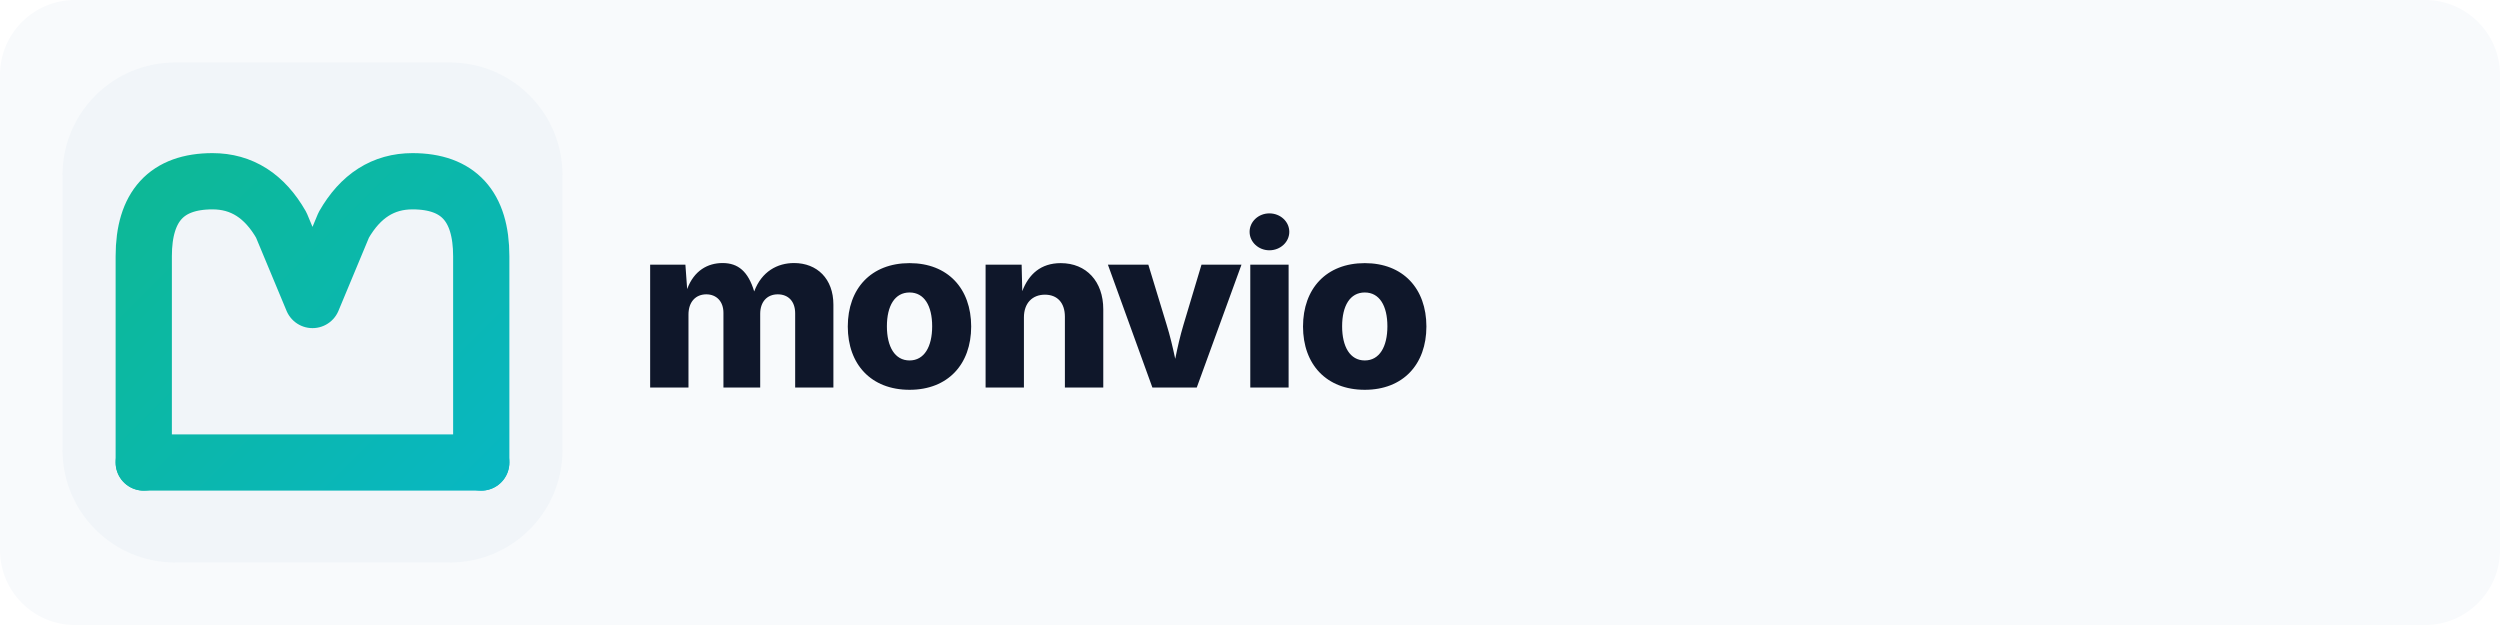
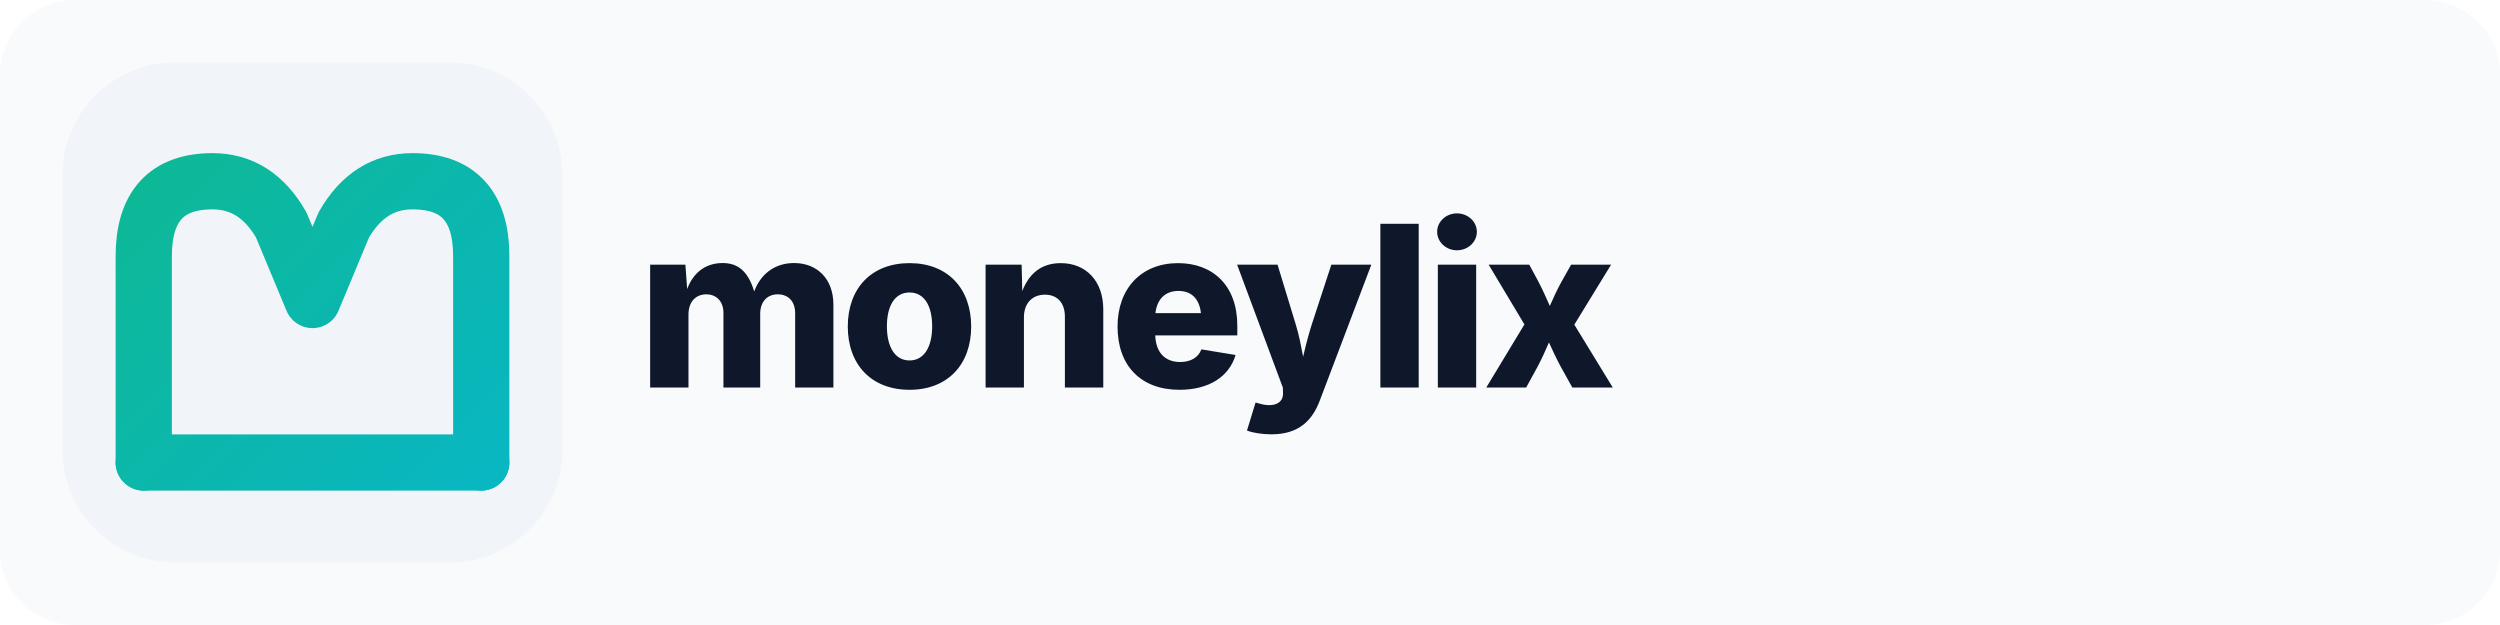
<svg xmlns="http://www.w3.org/2000/svg" viewBox="0 0 800 200" fill="none">
  <defs>
    <linearGradient id="g1" x1="0" y1="0" x2="200" y2="200" gradientUnits="userSpaceOnUse">
      <stop offset="0%" stop-color="#10b981" />
      <stop offset="100%" stop-color="#06b6d4" />
    </linearGradient>
  </defs>
  <rect width="800" height="200" rx="24" fill="#f8fafc" />
  <rect x="20" y="20" width="160" height="160" rx="36" fill="#f1f5f9" />
  <path d="M 46 148     L 46 82     Q 46 58 68 58     Q 82 58 90 72     L 100 96     L 110 72     Q 118 58 132 58     Q 154 58 154 82     L 154 148" stroke="url(#g1)" stroke-width="18" stroke-linecap="round" stroke-linejoin="round" fill="none" />
  <line x1="46" y1="148" x2="154" y2="148" stroke="url(#g1)" stroke-width="18" stroke-linecap="round" />
-   <text x="204" y="124" font-family="-apple-system, BlinkMacSystemFont, 'Segoe UI', Inter, sans-serif" font-size="72" font-weight="800" letter-spacing="-2" fill="#0f172a">monvio</text>
+   <text x="204" y="124" font-family="-apple-system, BlinkMacSystemFont, 'Segoe UI', Inter, sans-serif" font-size="72" font-weight="800" letter-spacing="-2" fill="#0f172a">moneylix</text>
</svg>
